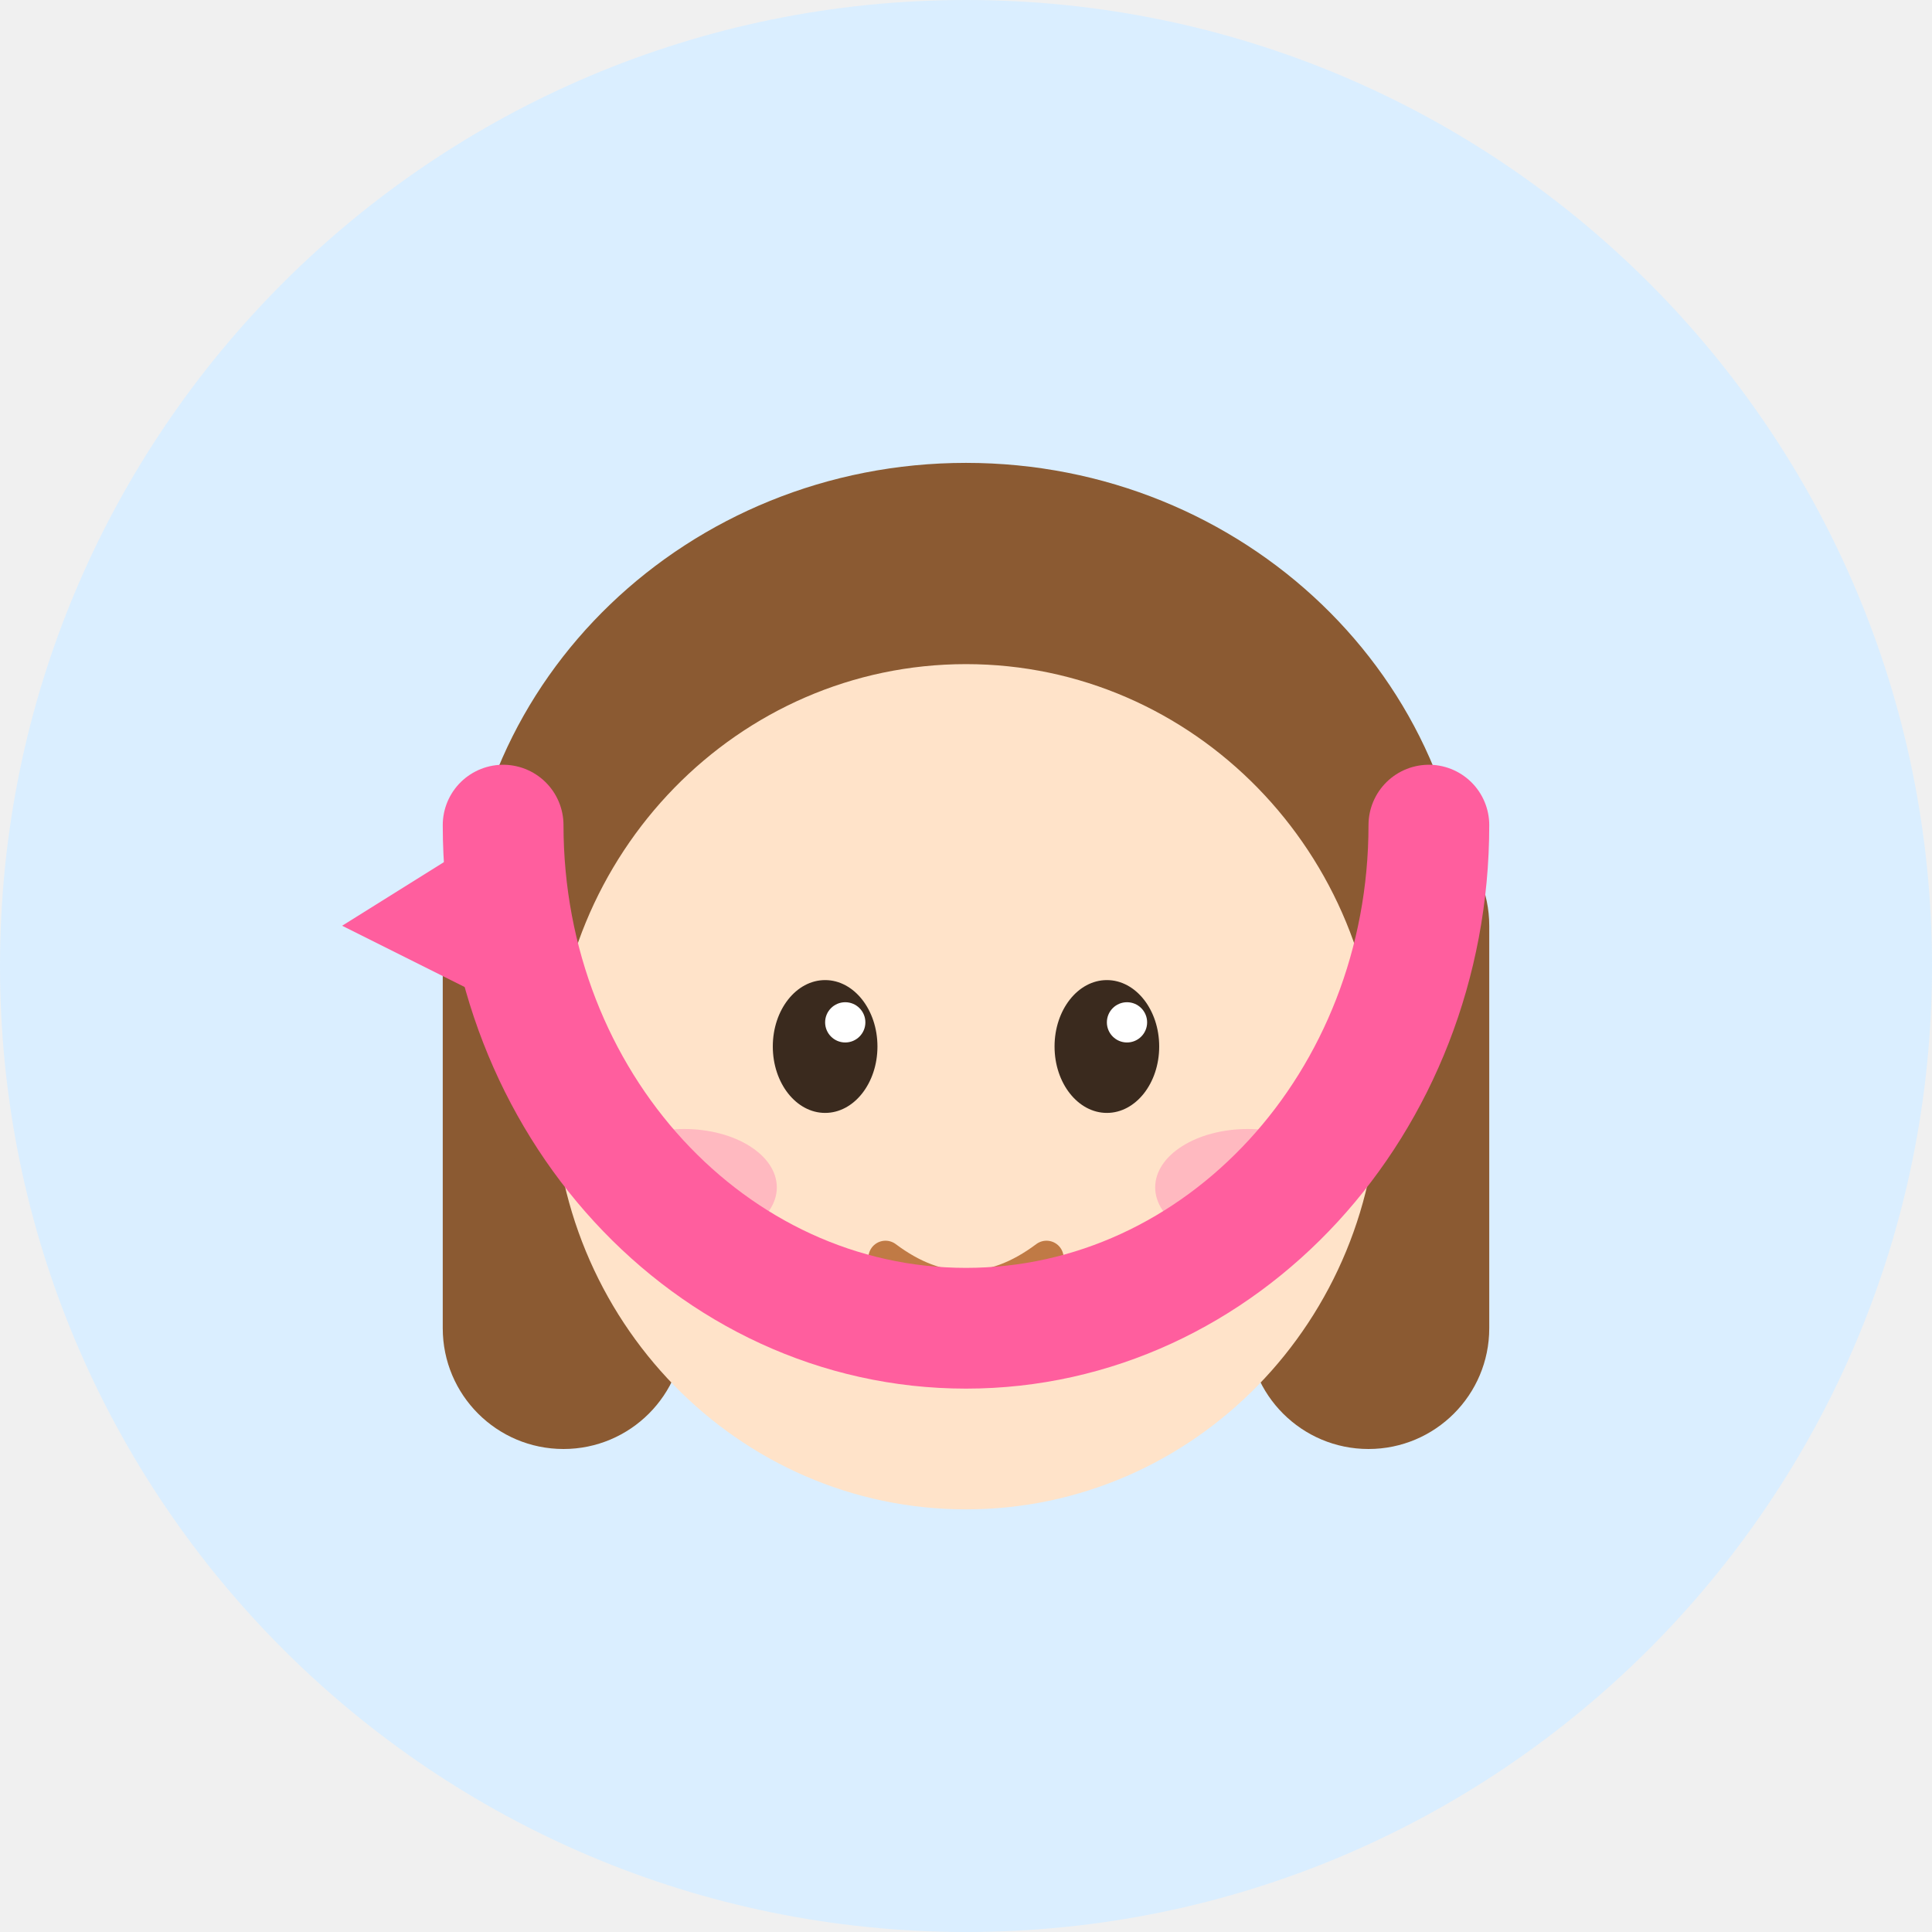
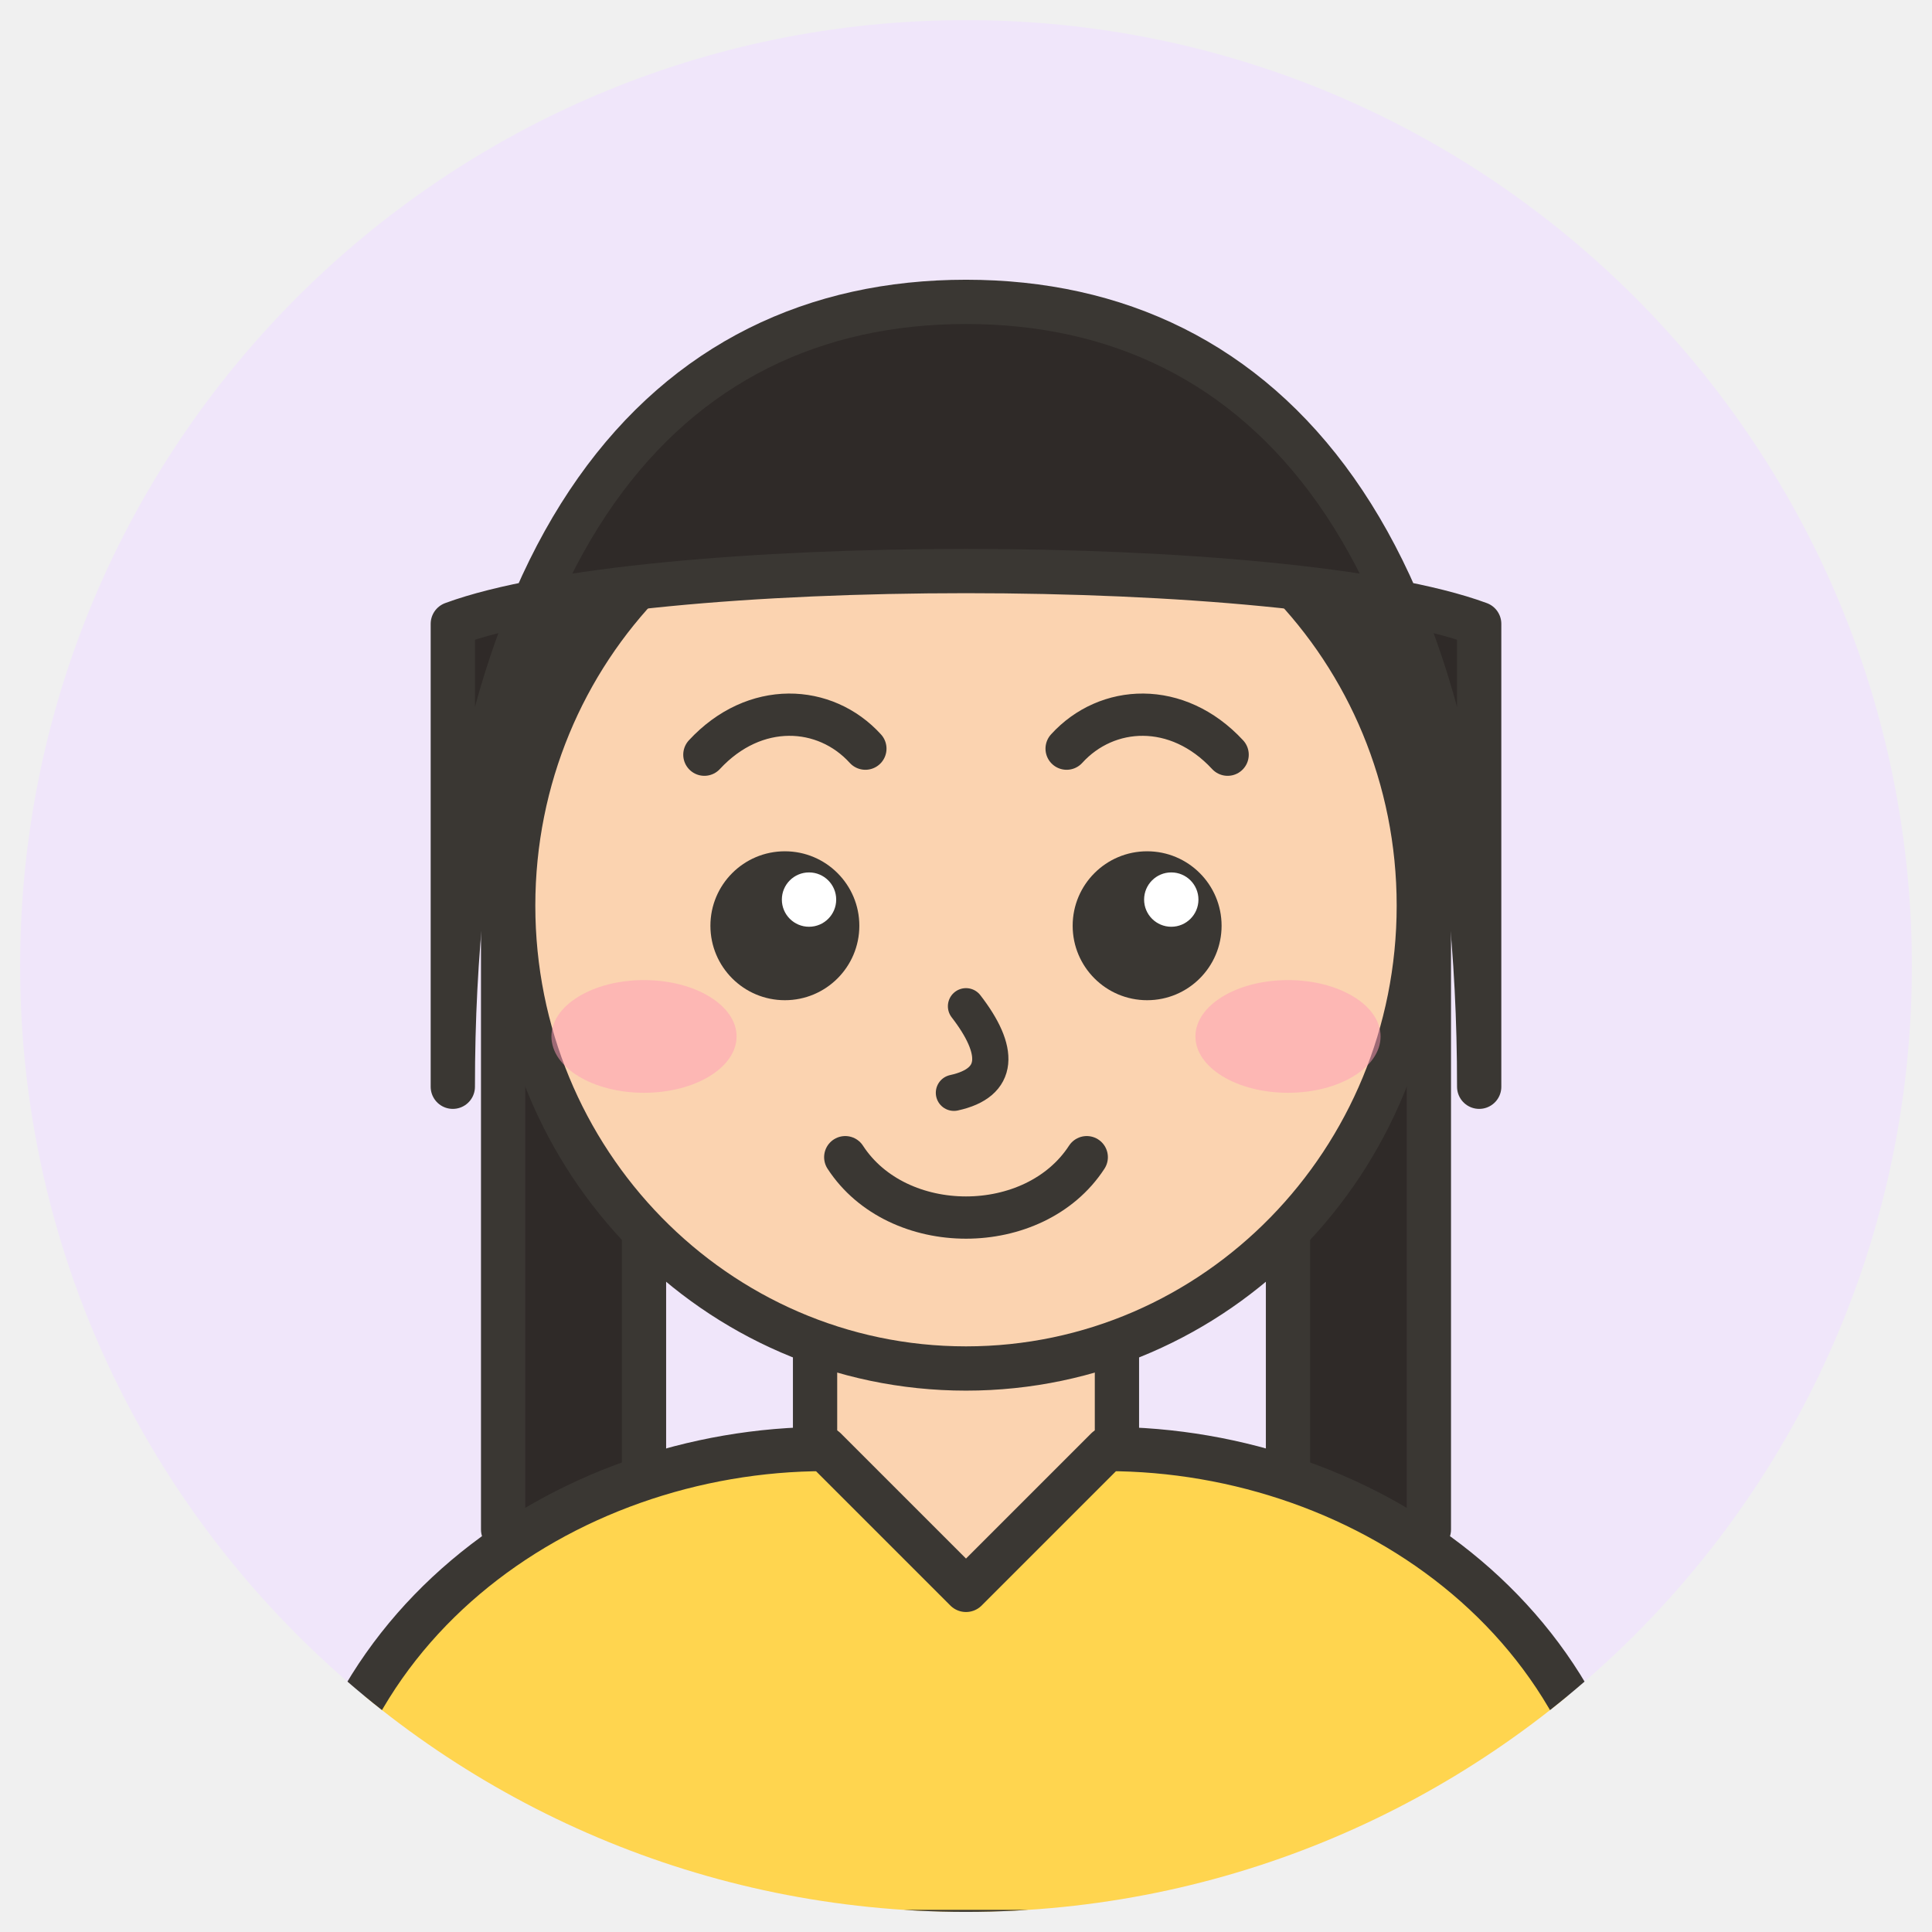
- <svg xmlns="http://www.w3.org/2000/svg" width="96" height="96" viewBox="0 0 96 96">
-   <circle cx="48" cy="48" r="48" fill="#DAEEFF" />
-   <rect x="22" y="40" width="12" height="32" rx="6" fill="#8B5A32" />
-   <rect x="62" y="40" width="12" height="32" rx="6" fill="#8B5A32" />
-   <ellipse cx="48" cy="47" rx="25" ry="24" fill="#8B5A32" />
-   <ellipse cx="48" cy="54" rx="20.5" ry="21" fill="#FFE3C9" />
-   <ellipse cx="41" cy="52" rx="2.6" ry="3.3" fill="#3A2A1E" />
-   <ellipse cx="55" cy="52" rx="2.6" ry="3.3" fill="#3A2A1E" />
-   <circle cx="42" cy="50.8" r="1" fill="#FFFFFF" />
-   <circle cx="56" cy="50.8" r="1" fill="#FFFFFF" />
-   <ellipse cx="34" cy="59" rx="4.6" ry="2.9" fill="#FF8FB8" opacity="0.5" />
-   <ellipse cx="62" cy="59" rx="4.6" ry="2.9" fill="#FF8FB8" opacity="0.5" />
-   <path d="M44 62.5q4 3 8 0" fill="none" stroke="#C07A45" stroke-width="1.7" stroke-linecap="round" />
-   <path d="M25 41A23 25 0 0 0 71 41" fill="none" stroke="#FF5E9E" stroke-width="6" stroke-linecap="round" />
-   <path d="M25 41l-8 5 8 4z" fill="#FF5E9E" />
+ <svg xmlns="http://www.w3.org/2000/svg" width="96" height="96" viewBox="0 0 96 96" role="img" aria-label="女孩 09 公主切">
+   <defs>
+     <clipPath id="ring-girl-09">
+       <circle cx="48" cy="48" r="47.0" />
+     </clipPath>
+   </defs>
+   <g clip-path="url(#ring-girl-09)">
+     <circle cx="48" cy="48" r="47.0" fill="#F0E6FA" />
+     <path d="M25 76 L25 42 C25 30 34 20 44 19 C40 28 34 40 32 52 L32 76 C32 78.5 27 79 25 76 Z" fill="#2F2A28" stroke="#3A3733" stroke-width="2.2" stroke-linejoin="round" />
+     <path d="M71 76 L71 42 C71 30 62 20 52 19 C56 28 62 40 64 52 L64 76 C64 78.5 69 79 71 76 Z" fill="#2F2A28" stroke="#3A3733" stroke-width="2.2" stroke-linejoin="round" />
+     <path d="M40.5 60 L40.5 77 C40.5 80 55.5 80 55.5 77 L55.5 60 Z" fill="#FBD3B0" stroke="#3A3733" stroke-width="2.2" stroke-linejoin="round" />
+     <path d="M15 96 C15 81 28 72 41 72 L48 79 L55 72 C68 72 81 81 81 96 Z" fill="#FFD54F" stroke="#3A3733" stroke-width="2.2" stroke-linejoin="round" />
+     <ellipse cx="48" cy="45" rx="22.5" ry="23" fill="#FBD3B0" stroke="#3A3733" stroke-width="2.2" />
+     <path d="M22.5 54 C22.5 27 33 15 48 15 C63 15 73.5 27 73.5 54 L73.5 31 C64 27.5 32 27.5 22.5 31 Z" fill="#2F2A28" stroke="#3A3733" stroke-width="2.2" stroke-linejoin="round" />
+     <path d="M35 37.5 C37.5 34.8 41 35 43 37.2" fill="none" stroke="#3A3733" stroke-width="2.1" stroke-linecap="round" />
+     <path d="M61 37.5 C58.5 34.8 55 35 53 37.2" fill="none" stroke="#3A3733" stroke-width="2.1" stroke-linecap="round" />
+     <path d="M48 50 C49.7 52.2 49.7 53.8 47.4 54.3" fill="none" stroke="#3A3733" stroke-width="1.8" stroke-linecap="round" />
+     <circle cx="39" cy="46" r="3.7" fill="#3A3733" />
+     <circle cx="57" cy="46" r="3.7" fill="#3A3733" />
+     <circle cx="40.2" cy="44.7" r="1.35" fill="#FFFFFF" />
+     <circle cx="58.2" cy="44.7" r="1.35" fill="#FFFFFF" />
+     <path d="M42 57.5 C44.6 61.5 51.4 61.5 54 57.5" fill="none" stroke="#3A3733" stroke-width="2.1" stroke-linecap="round" />
+     <ellipse cx="32" cy="51.5" rx="4.6" ry="2.8" fill="#FF9BB8" opacity="0.5" />
+     <ellipse cx="64" cy="51.5" rx="4.6" ry="2.8" fill="#FF9BB8" opacity="0.5" />
+   </g>
</svg>
